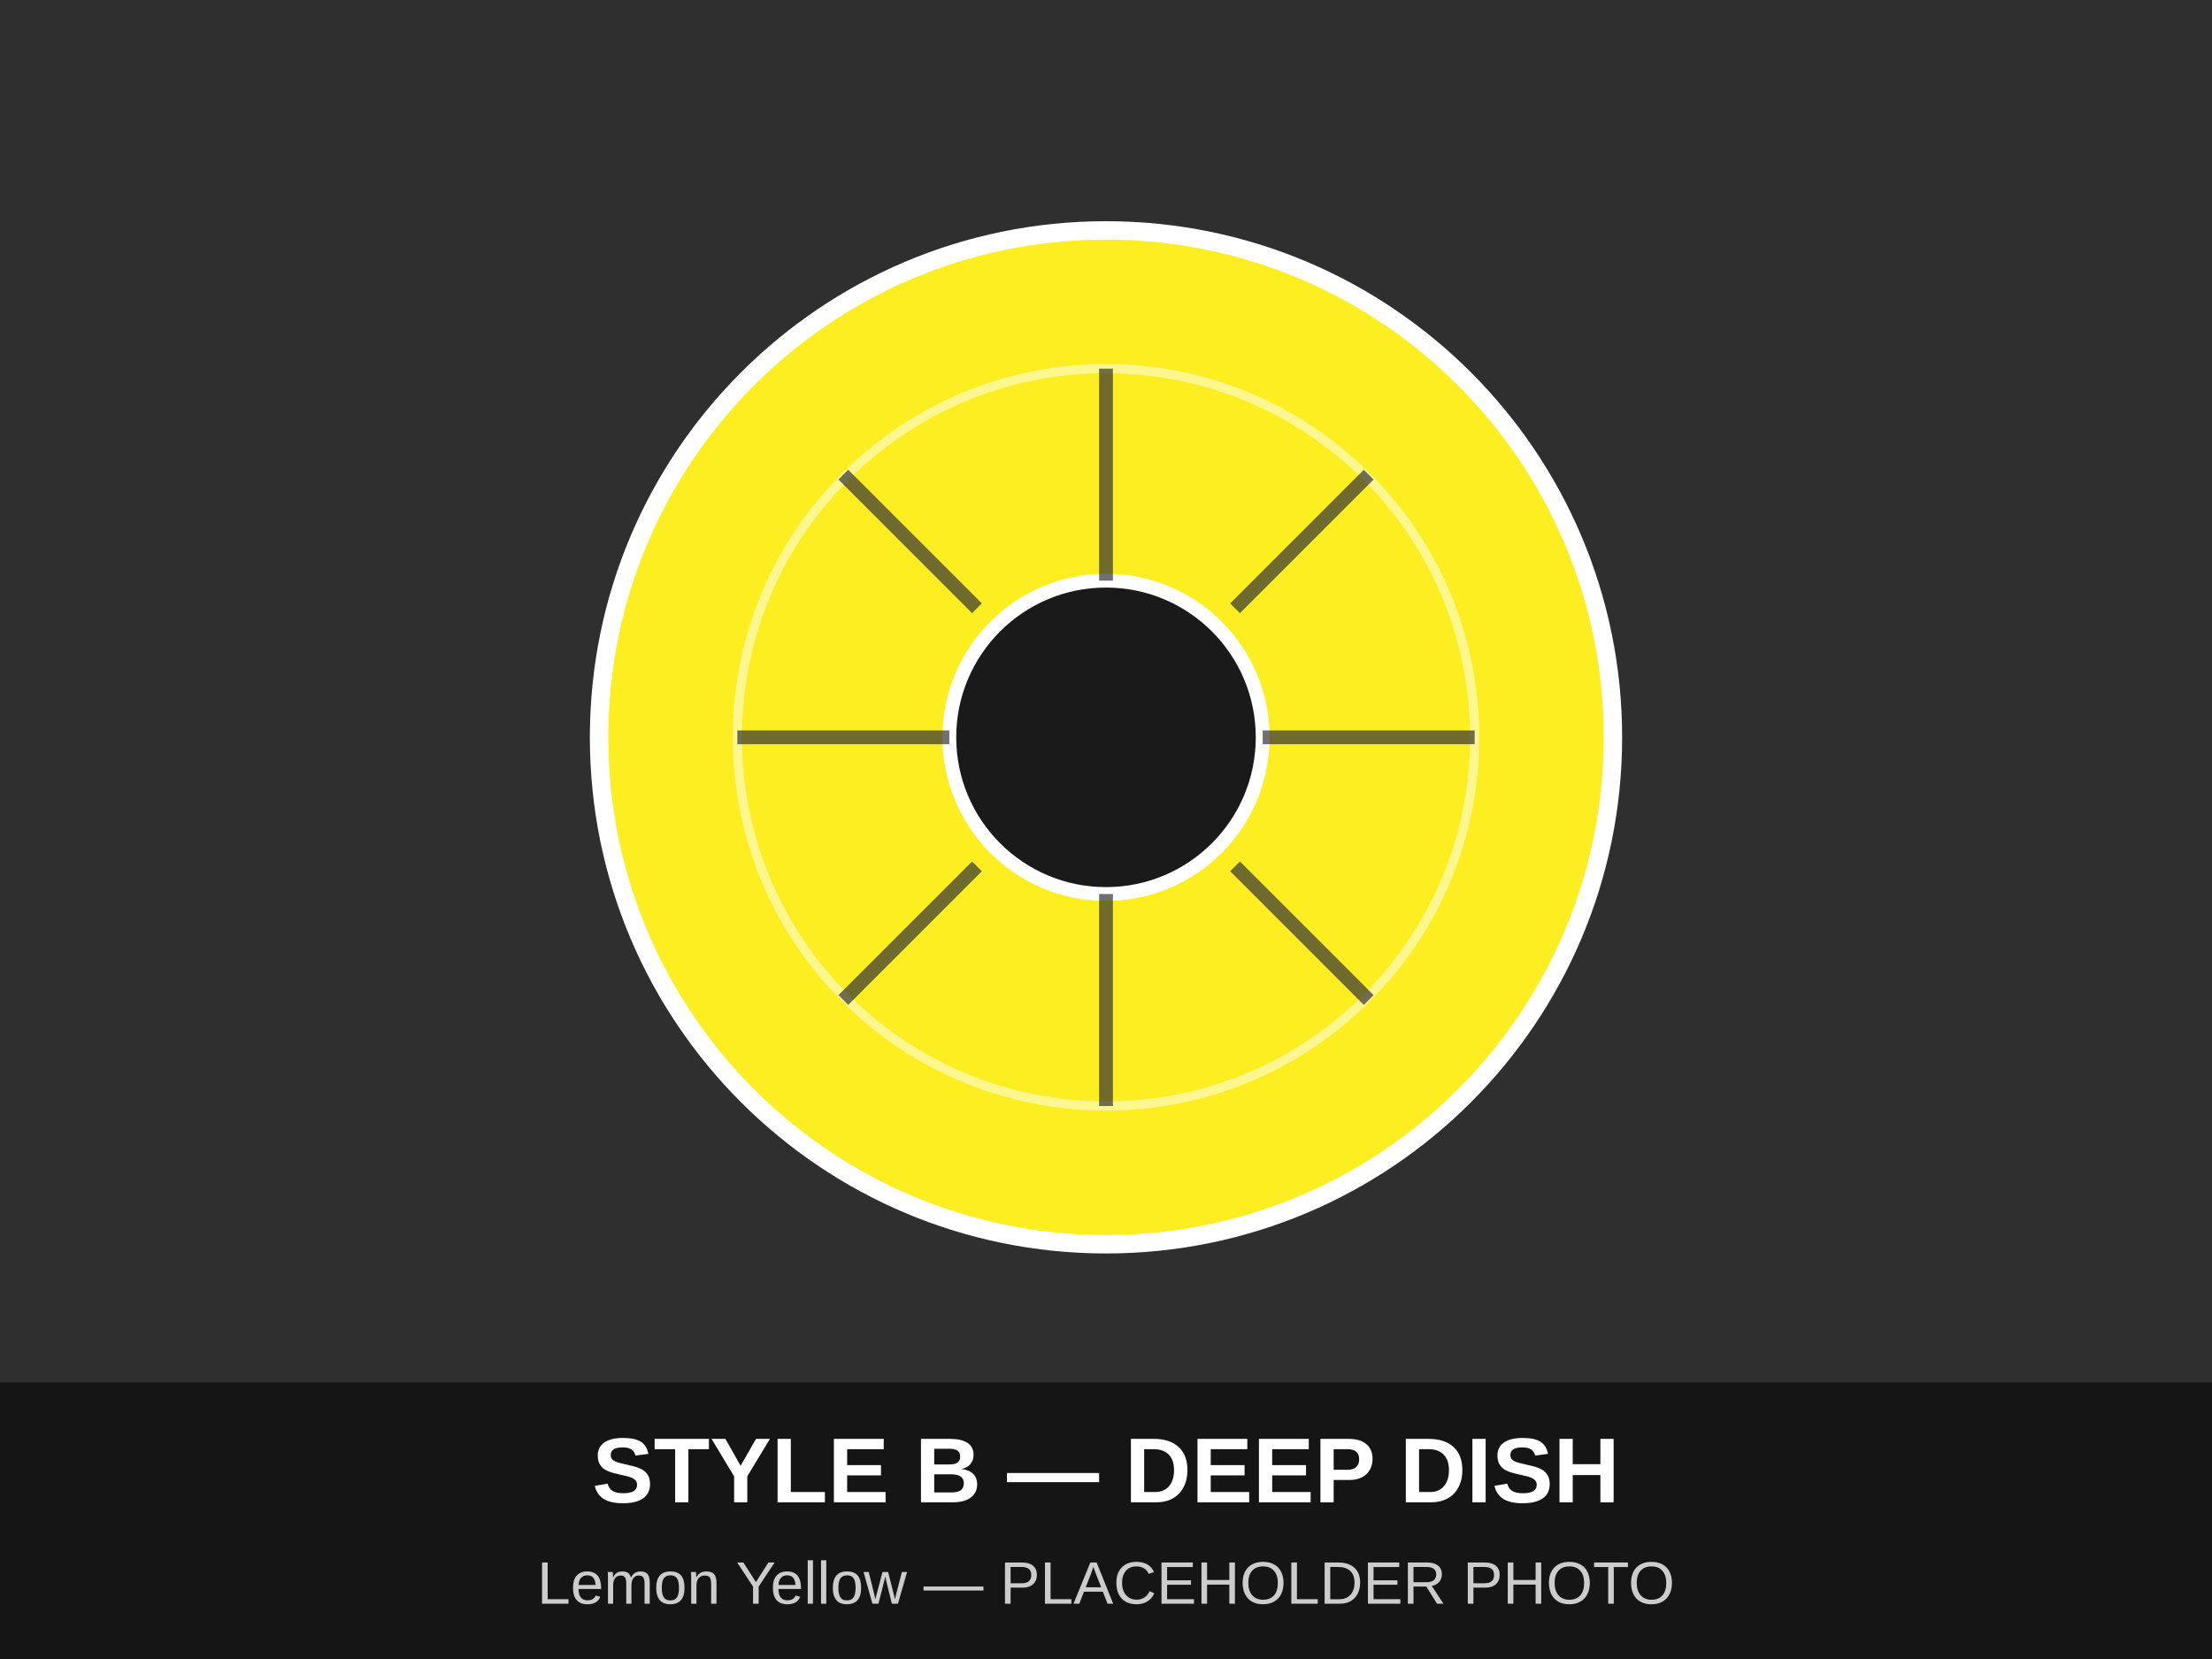
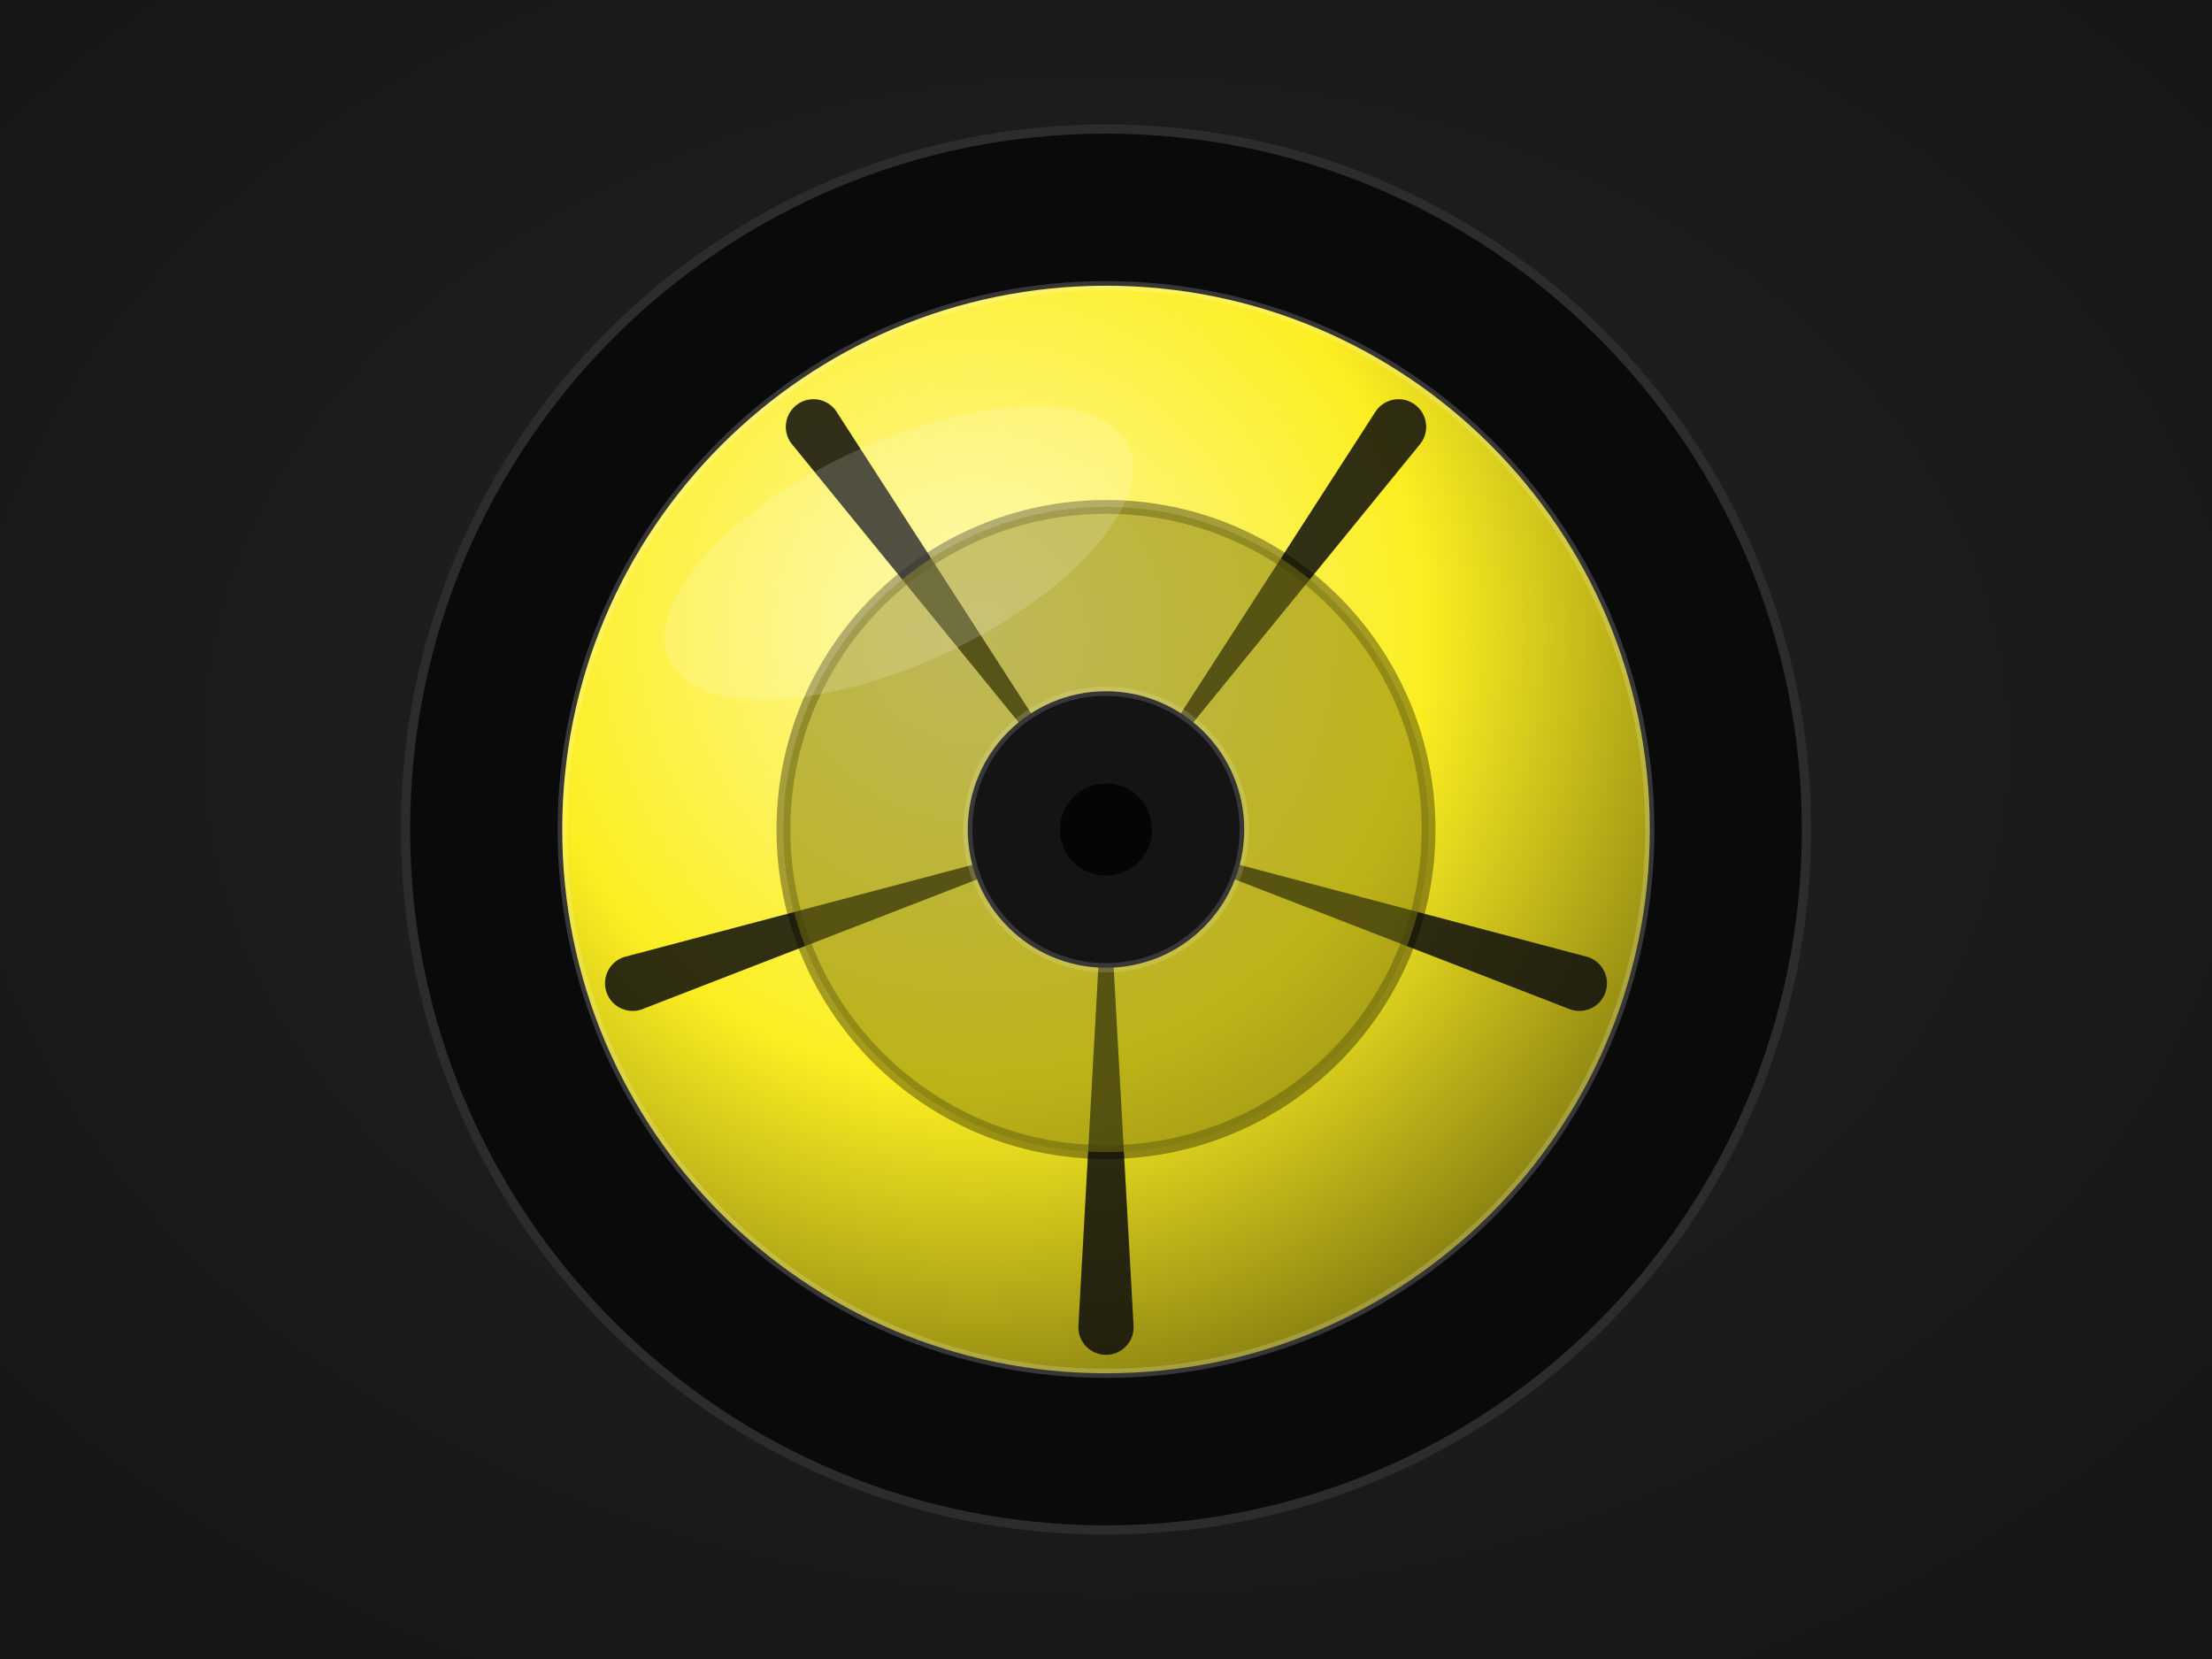
- <svg xmlns="http://www.w3.org/2000/svg" viewBox="0 0 480 360" width="480" height="360" role="img" aria-label="STYLE B — DEEP DISH Lemon Yellow placeholder photo">
-   <rect width="480" height="360" fill="#2f2f2f" />
-   <circle cx="240" cy="160" r="110" fill="#FCEE21" stroke="#ffffff" stroke-width="4" />
-   <circle cx="240" cy="160" r="80" fill="none" stroke="#ffffff" stroke-width="2" opacity="0.5" />
-   <circle cx="240" cy="160" r="34" fill="#1a1a1a" stroke="#ffffff" stroke-width="3" />
-   <g stroke="#333333" stroke-width="3" opacity="0.7">
-     <line x1="240" y1="80" x2="240" y2="126" />
-     <line x1="240" y1="240" x2="240" y2="194" />
-     <line x1="160" y1="160" x2="206" y2="160" />
-     <line x1="320" y1="160" x2="274" y2="160" />
-     <line x1="183" y1="103" x2="212" y2="132" />
-     <line x1="297" y1="217" x2="268" y2="188" />
-     <line x1="297" y1="103" x2="268" y2="132" />
-     <line x1="183" y1="217" x2="212" y2="188" />
-   </g>
-   <rect x="0" y="300" width="480" height="60" fill="#000000" opacity="0.55" />
-   <text x="240" y="326" text-anchor="middle" font-family="Arial, Helvetica, sans-serif" font-size="20" font-weight="bold" fill="#ffffff">STYLE B — DEEP DISH</text>
-   <text x="240" y="348" text-anchor="middle" font-family="Arial, Helvetica, sans-serif" font-size="13" fill="#cccccc">Lemon Yellow — PLACEHOLDER PHOTO</text>
+ <svg xmlns="http://www.w3.org/2000/svg" viewBox="0 0 480 360" width="480" height="360" role="img" aria-label="Style B coated in Lemon Yellow">
+   <defs>
+     <radialGradient id="grad_Style_B_coated_in_Lemon_Yellow" cx="38%" cy="32%" r="75%">
+       <stop offset="0%" stop-color="#fef8a6" />
+       <stop offset="55%" stop-color="#FCEE21" />
+       <stop offset="100%" stop-color="#7e7710" />
+     </radialGradient>
+     <radialGradient id="bg_glow" cx="50%" cy="45%" r="70%">
+       <stop offset="0%" stop-color="#232323" />
+       <stop offset="100%" stop-color="#161616" />
+     </radialGradient>
+   </defs>
+   <rect width="480" height="360" fill="url(#bg_glow)" />
+   <circle cx="240" cy="180" r="152" fill="#0a0a0a" />
+   <circle cx="240" cy="180" r="152" fill="none" stroke="#2c2c2c" stroke-width="2" />
+   <circle cx="240" cy="180" r="118" fill="url(#grad_Style_B_coated_in_Lemon_Yellow)" stroke="rgba(255,255,255,0.18)" stroke-width="2" />
+   <path d="M240,180 L246,72 A6,6 0 0 0 234,72 Z" fill="#0d0d0d" opacity="0.85" transform="rotate(36 240 180)" />
+   <path d="M240,180 L246,72 A6,6 0 0 0 234,72 Z" fill="#0d0d0d" opacity="0.85" transform="rotate(108 240 180)" />
+   <path d="M240,180 L246,72 A6,6 0 0 0 234,72 Z" fill="#0d0d0d" opacity="0.85" transform="rotate(180 240 180)" />
+   <path d="M240,180 L246,72 A6,6 0 0 0 234,72 Z" fill="#0d0d0d" opacity="0.85" transform="rotate(252 240 180)" />
+   <path d="M240,180 L246,72 A6,6 0 0 0 234,72 Z" fill="#0d0d0d" opacity="0.85" transform="rotate(324 240 180)" />
+   <circle cx="240" cy="180" r="70" fill="none" stroke="rgba(0,0,0,0.35)" stroke-width="3" />
+   <circle cx="240" cy="180" r="70" fill="#7e7710" opacity="0.5" />
+   <circle cx="240" cy="180" r="30" fill="#141414" stroke="rgba(255,255,255,0.15)" stroke-width="2" />
+   <circle cx="240" cy="180" r="10" fill="#050505" />
+   <ellipse cx="195" cy="120" rx="55" ry="24" fill="#ffffff" opacity="0.16" transform="rotate(-25 195 120)" />
</svg>
